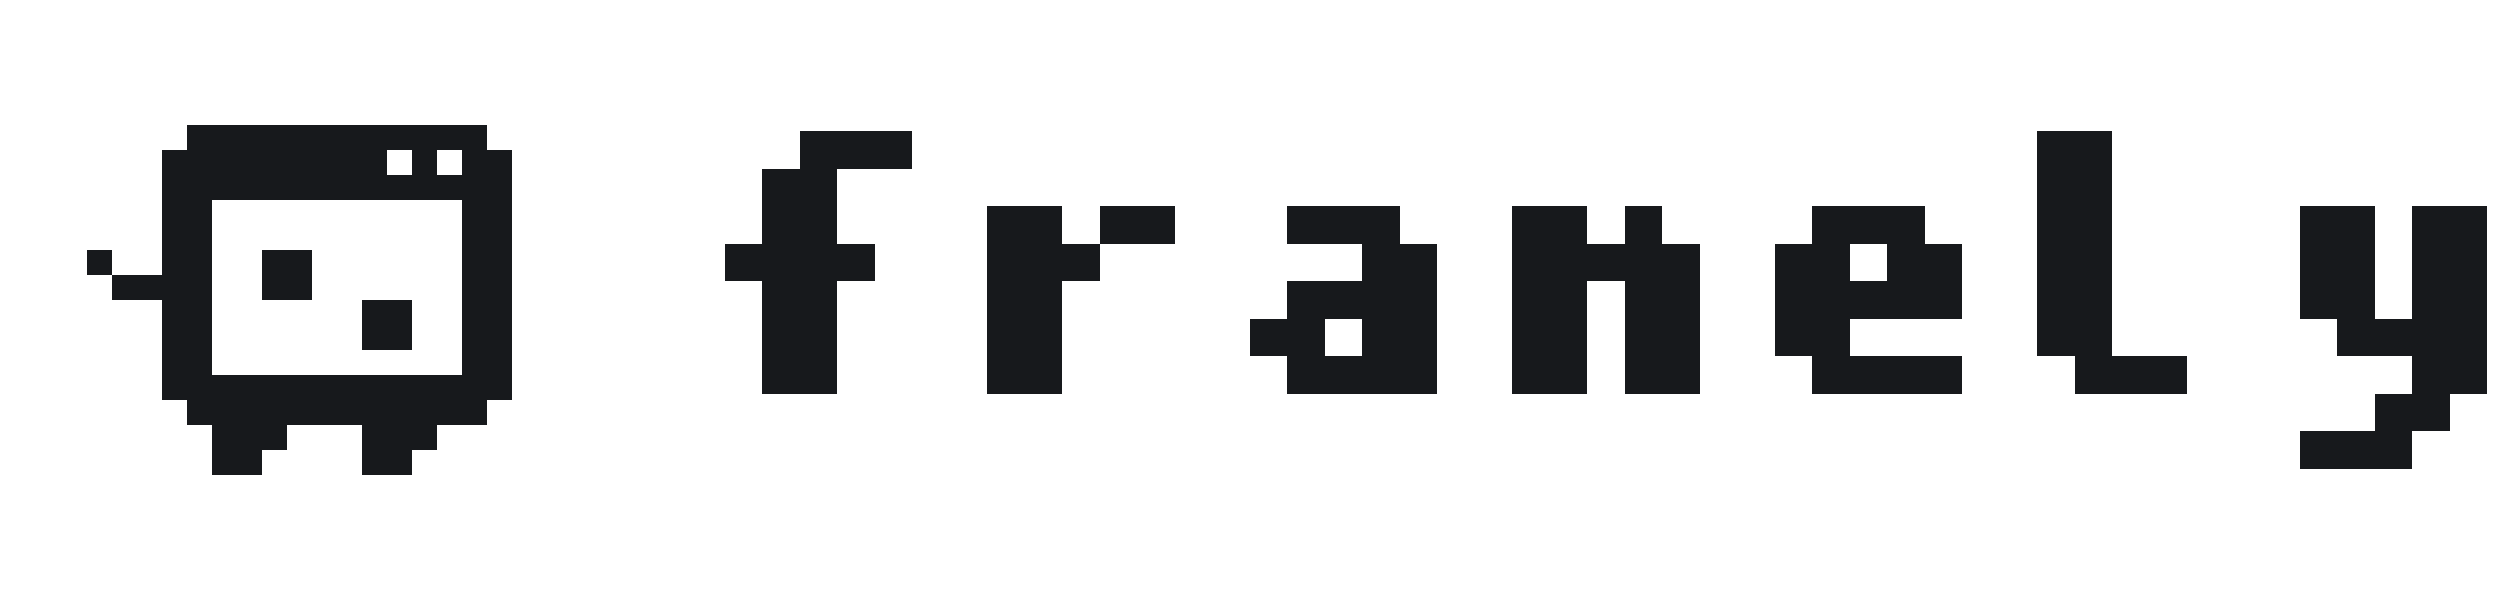
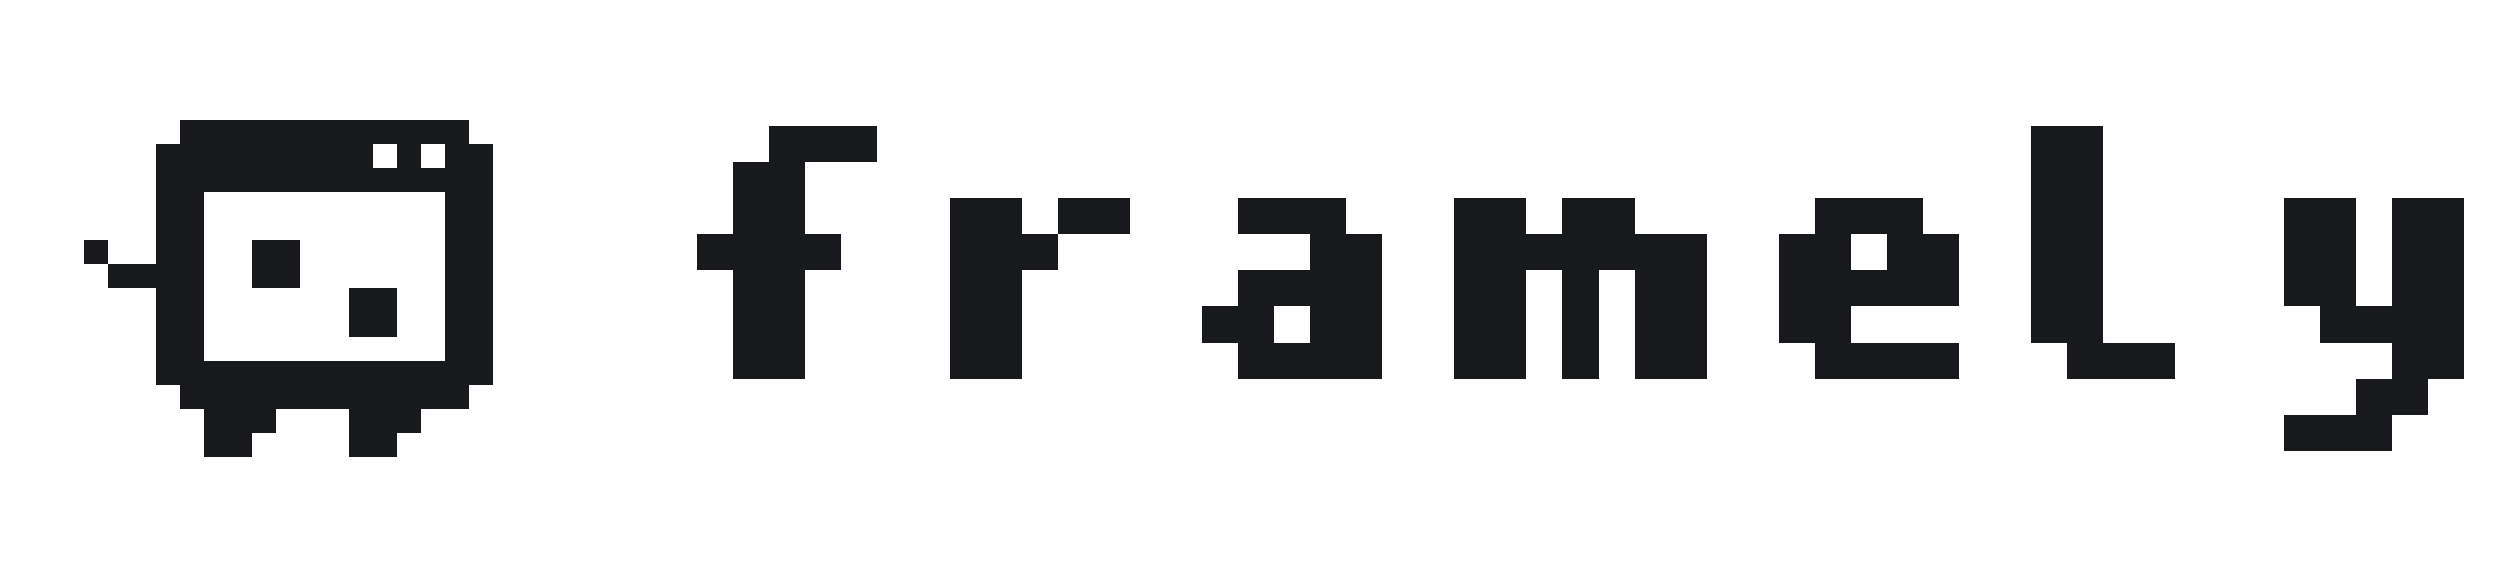
- <svg xmlns="http://www.w3.org/2000/svg" width="1600" height="384" viewBox="0 0 100 24" role="img" aria-labelledby="title desc" color="#17191c">
+ <svg xmlns="http://www.w3.org/2000/svg" width="1664" height="384" viewBox="0 0 104 24" role="img" aria-labelledby="title desc" color="#17191c">
  <g shape-rendering="crispEdges">
    <path fill="currentColor" fill-rule="evenodd" transform="translate(1.5 2)" d="M6 3H18V4H19V14H18V15H16V16H15V17H13V15H10V16H9V17H7V15H6V14H5V10H3V9H2V8H3V9H5V4H6Z M7 6H17V13H7Z M14 4H15V5H14Z M16 4H17V5H16Z M9 8H11V10H9Z M13 10H15V12H13Z" />
-     <path fill="currentColor" transform="translate(29 5.25) scale(1.5)" d="M2 0h3v1h-3Z M1 1h2v1h-2Z M1 2h2v1h-2Z M0 3h4v1h-4Z M1 4h2v1h-2Z M1 5h2v1h-2Z M1 6h2v1h-2Z M7 2h2v1h-2Z M10 2h2v1h-2Z M7 3h3v1h-3Z M7 4h2v1h-2Z M7 5h2v1h-2Z M7 6h2v1h-2Z M15 2h3v1h-3Z M17 3h2v1h-2Z M15 4h4v1h-4Z M14 5h2v1h-2Z M17 5h2v1h-2Z M15 6h4v1h-4Z M21 2h2v1h-2Z M24 2h1v1h-1Z M21 3h5v1h-5Z M21 4h2v1h-2Z M24 4h2v1h-2Z M21 5h2v1h-2Z M24 5h2v1h-2Z M21 6h2v1h-2Z M24 6h2v1h-2Z M29 2h3v1h-3Z M28 3h2v1h-2Z M31 3h2v1h-2Z M28 4h5v1h-5Z M28 5h2v1h-2Z M29 6h4v1h-4Z M35 0h2v1h-2Z M35 1h2v1h-2Z M35 2h2v1h-2Z M35 3h2v1h-2Z M35 4h2v1h-2Z M35 5h2v1h-2Z M36 6h3v1h-3Z M42 2h2v1h-2Z M45 2h2v1h-2Z M42 3h2v1h-2Z M45 3h2v1h-2Z M42 4h2v1h-2Z M45 4h2v1h-2Z M43 5h4v1h-4Z M45 6h2v1h-2Z M44 7h2v1h-2Z M42 8h3v1h-3Z" />
+     <path fill="currentColor" transform="translate(29 5.25) scale(1.5)" d="M2 0h3v1h-3Z M1 1h2v1h-2Z M1 2h2v1h-2Z M0 3h4v1h-4Z M1 4h2v1h-2Z M1 5h2v1h-2Z M1 6h2v1h-2Z M7 2h2v1h-2Z M10 2h2v1h-2Z M7 3h3v1h-3Z M7 4h2v1h-2Z M7 5h2v1h-2Z M7 6h2v1h-2Z M15 2h3v1h-3Z M17 3h2v1h-2Z M15 4h4v1h-4Z M14 5h2v1h-2Z M17 5h2v1h-2Z M15 6h4v1h-4Z M21 2h2v1h-2Z M24 2h2v1h-2Z M21 3h7v1h-7Z M21 4h2v1h-2Z M24 4h1v1h-1Z M26 4h2v1h-2Z M21 5h2v1h-2Z M24 5h1v1h-1Z M26 5h2v1h-2Z M21 6h2v1h-2Z M24 6h1v1h-1Z M26 6h2v1h-2Z M31 2h3v1h-3Z M30 3h2v1h-2Z M33 3h2v1h-2Z M30 4h5v1h-5Z M30 5h2v1h-2Z M31 6h4v1h-4Z M37 0h2v1h-2Z M37 1h2v1h-2Z M37 2h2v1h-2Z M37 3h2v1h-2Z M37 4h2v1h-2Z M37 5h2v1h-2Z M38 6h3v1h-3Z M44 2h2v1h-2Z M47 2h2v1h-2Z M44 3h2v1h-2Z M47 3h2v1h-2Z M44 4h2v1h-2Z M47 4h2v1h-2Z M45 5h4v1h-4Z M47 6h2v1h-2Z M46 7h2v1h-2Z M44 8h3v1h-3Z" />
  </g>
</svg>
